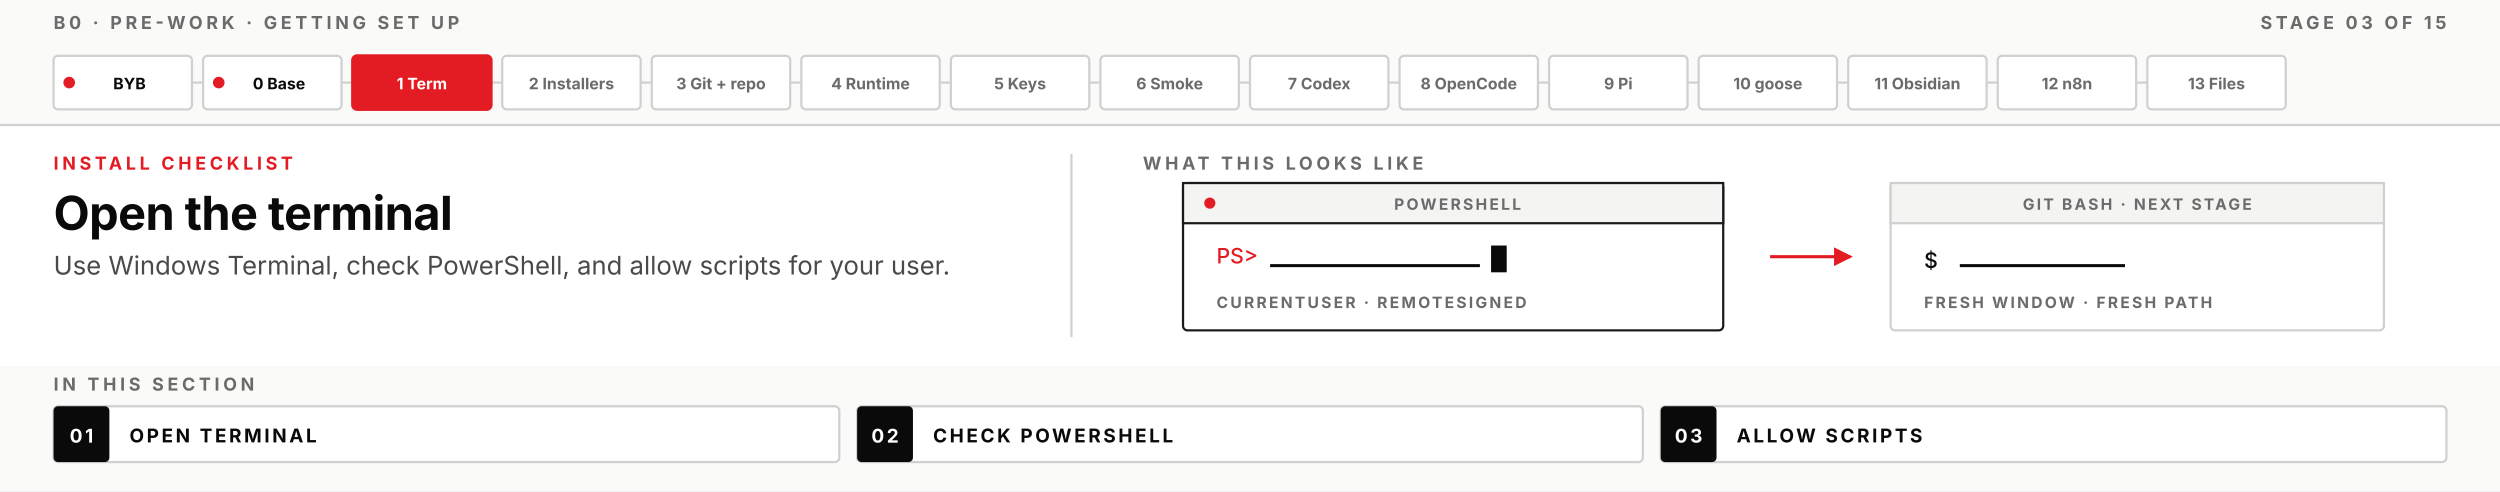
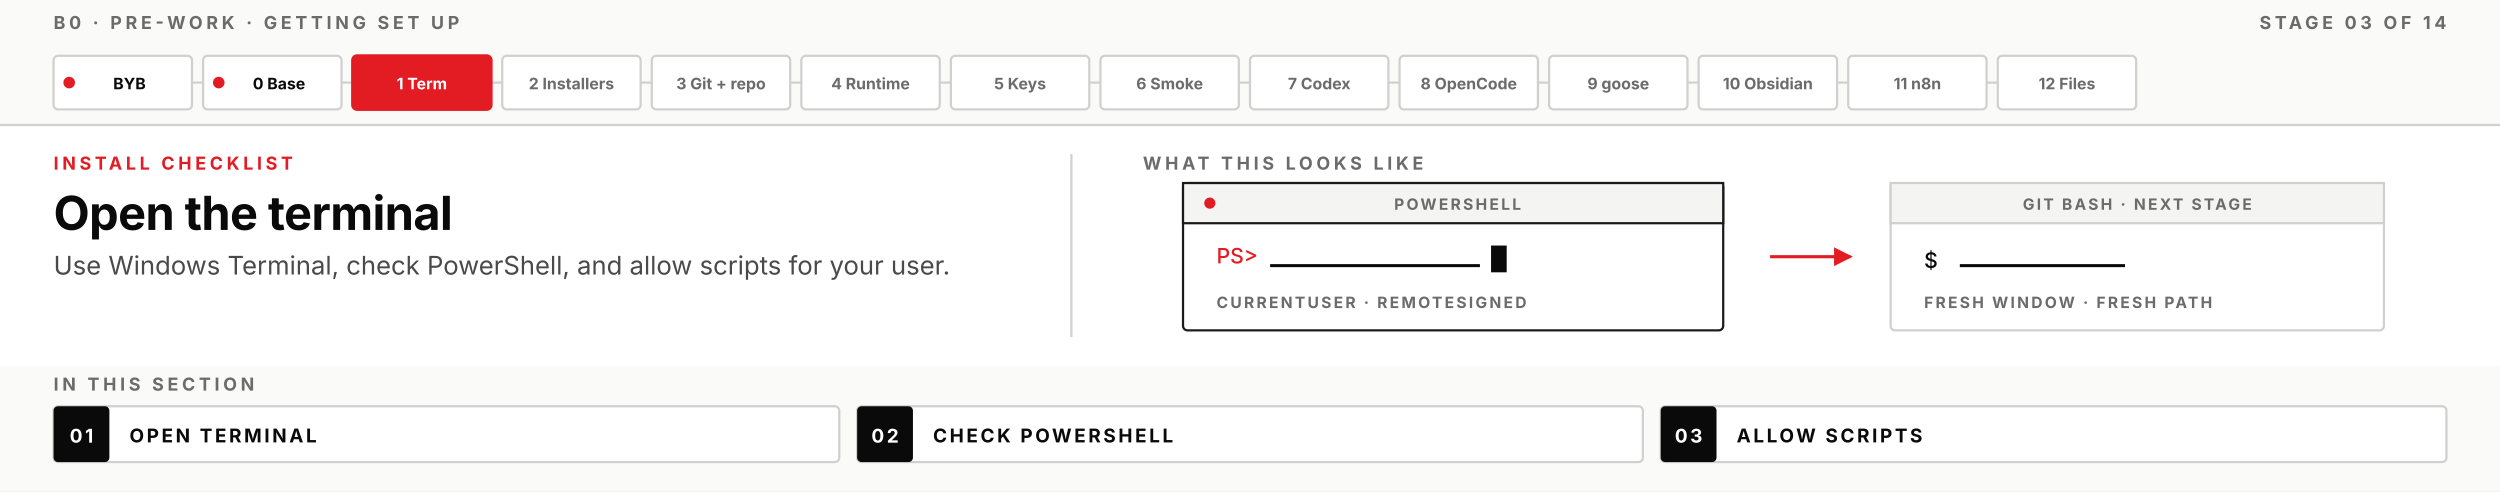
<svg xmlns="http://www.w3.org/2000/svg" viewBox="0 0 1120 220" role="img" aria-labelledby="title-install-pre-work-1-terminal-and-powershell">
  <defs>
    <marker id="arrow" viewBox="0 0 8 8" refX="7" refY="4" markerWidth="6" markerHeight="6" orient="auto-start-reverse">
      <path d="M0 0 8 4 0 8Z" fill="#0A0A0A" />
    </marker>
    <marker id="arrow-red" viewBox="0 0 8 8" refX="7" refY="4" markerWidth="6" markerHeight="6" orient="auto-start-reverse">
      <path d="M0 0 8 4 0 8Z" fill="#E31C23" />
    </marker>
    <style>
      text { font-family: system-ui, "Inter", "Helvetica Neue", Arial, sans-serif; fill: #0A0A0A; }
      .micro { font-size: 8px; font-weight: 650; letter-spacing: 1.65px; }
      .tiny { font-size: 7px; font-weight: 650; letter-spacing: 1px; }
      .railtext { font-size: 7.1px; font-weight: 650; }
      .title { font-size: 21px; font-weight: 680; letter-spacing: -0.25px; }
      .purpose { font-size: 11.5px; font-weight: 430; fill: #4A4A4A; }
      .caption { font-size: 8.5px; font-weight: 650; letter-spacing: 1.15px; }
      .body { font-size: 9.5px; font-weight: 520; }
      .muted { fill: #6B6B6B; }
      .white { fill: #FFFFFF; }
      .red { fill: #E31C23; }
      .gold { fill: #A58650; }
      .line { fill: none; stroke: #0A0A0A; stroke-width: 1.35; vector-effect: non-scaling-stroke; }
      .hair { fill: none; stroke: #D0D0D0; stroke-width: 1; vector-effect: non-scaling-stroke; }
      .redline { fill: none; stroke: #E31C23; stroke-width: 1.4; vector-effect: non-scaling-stroke; }
      .goldline { fill: none; stroke: #A58650; stroke-width: 1.35; vector-effect: non-scaling-stroke; }
      .dash { stroke-dasharray: 5 4; }
    </style>
  </defs>
  <rect width="1120" height="220" fill="#FFFFFF" />
  <rect x="0" y="0" width="1120" height="56" fill="#FAFAF8" />
  <text x="24" y="13" class="micro muted">B0 · PRE-WORK · GETTING SET UP</text>
-   <text x="1096" y="13" class="micro muted" text-anchor="end">STAGE 03 OF 15</text>
-   <path d="M55 37H993" class="hair" />
+   <text x="1096" y="13" class="micro muted" text-anchor="end">STAGE 03 OF 14</text>
+   <path d="M55 37H926" class="hair" />
  <rect x="24" y="25" width="62" height="24" rx="2" fill="#FFFFFF" stroke="#D0D0D0" stroke-width="1" />
  <circle cx="31" cy="37" r="2.6" fill="#E31C23" />
  <text x="58" y="40" class="railtext" text-anchor="middle">BYB</text>
  <rect x="91" y="25" width="62" height="24" rx="2" fill="#FFFFFF" stroke="#D0D0D0" stroke-width="1" />
  <circle cx="98" cy="37" r="2.6" fill="#E31C23" />
  <text x="125" y="40" class="railtext" text-anchor="middle">0 Base</text>
  <rect x="158" y="25" width="62" height="24" rx="2" fill="#E31C23" stroke="#E31C23" stroke-width="1.4" />
  <text x="189" y="40" class="railtext white" text-anchor="middle">1 Term</text>
  <rect x="225" y="25" width="62" height="24" rx="2" fill="#FFFFFF" stroke="#D0D0D0" stroke-width="1" />
  <text x="256" y="40" class="railtext muted" text-anchor="middle">2 Installers</text>
  <rect x="292" y="25" width="62" height="24" rx="2" fill="#FFFFFF" stroke="#D0D0D0" stroke-width="1" />
  <text x="323" y="40" class="railtext muted" text-anchor="middle">3 Git + repo</text>
  <rect x="359" y="25" width="62" height="24" rx="2" fill="#FFFFFF" stroke="#D0D0D0" stroke-width="1" />
  <text x="390" y="40" class="railtext muted" text-anchor="middle">4 Runtime</text>
  <rect x="426" y="25" width="62" height="24" rx="2" fill="#FFFFFF" stroke="#D0D0D0" stroke-width="1" />
  <text x="457" y="40" class="railtext muted" text-anchor="middle">5 Keys</text>
  <rect x="493" y="25" width="62" height="24" rx="2" fill="#FFFFFF" stroke="#D0D0D0" stroke-width="1" />
  <text x="524" y="40" class="railtext muted" text-anchor="middle">6 Smoke</text>
  <rect x="560" y="25" width="62" height="24" rx="2" fill="#FFFFFF" stroke="#D0D0D0" stroke-width="1" />
  <text x="591" y="40" class="railtext muted" text-anchor="middle">7 Codex</text>
  <rect x="627" y="25" width="62" height="24" rx="2" fill="#FFFFFF" stroke="#D0D0D0" stroke-width="1" />
  <text x="658" y="40" class="railtext muted" text-anchor="middle">8 OpenCode</text>
  <rect x="694" y="25" width="62" height="24" rx="2" fill="#FFFFFF" stroke="#D0D0D0" stroke-width="1" />
-   <text x="725" y="40" class="railtext muted" text-anchor="middle">9 Pi</text>
+   <text x="725" y="40" class="railtext muted" text-anchor="middle">9 goose</text>
  <rect x="761" y="25" width="62" height="24" rx="2" fill="#FFFFFF" stroke="#D0D0D0" stroke-width="1" />
-   <text x="792" y="40" class="railtext muted" text-anchor="middle">10 goose</text>
+   <text x="792" y="40" class="railtext muted" text-anchor="middle">10 Obsidian</text>
  <rect x="828" y="25" width="62" height="24" rx="2" fill="#FFFFFF" stroke="#D0D0D0" stroke-width="1" />
-   <text x="859" y="40" class="railtext muted" text-anchor="middle">11 Obsidian</text>
+   <text x="859" y="40" class="railtext muted" text-anchor="middle">11 n8n</text>
  <rect x="895" y="25" width="62" height="24" rx="2" fill="#FFFFFF" stroke="#D0D0D0" stroke-width="1" />
-   <text x="926" y="40" class="railtext muted" text-anchor="middle">12 n8n</text>
-   <rect x="962" y="25" width="62" height="24" rx="2" fill="#FFFFFF" stroke="#D0D0D0" stroke-width="1" />
-   <text x="993" y="40" class="railtext muted" text-anchor="middle">13 Files</text>
+   <text x="926" y="40" class="railtext muted" text-anchor="middle">12 Files</text>
  <path d="M0 56H1120" class="hair" />
  <text x="24" y="76" class="micro red">INSTALL CHECKLIST</text>
  <text x="24" y="103" class="title">Open the terminal</text>
  <text x="24" y="123" class="purpose">Use Windows Terminal, check PowerShell, and allow scripts for your user.</text>
  <path d="M480 69V151" class="hair" />
  <text x="512" y="76" class="micro muted">WHAT THIS LOOKS LIKE</text>
  <g aria-label="PowerShell and Bash terminal panes">
    <rect x="530" y="82" width="242" height="66" rx="2" fill="#FFFFFF" stroke="#1A1A1A" />
    <rect x="530" y="82" width="242" height="18" fill="#F4F4F2" stroke="#1A1A1A" />
    <circle cx="542" cy="91" r="2.5" fill="#E31C23" />
    <text x="653" y="94" class="tiny muted" text-anchor="middle">POWERSHELL</text>
    <text x="545" y="118" class="body red">PS&gt;</text>
    <path d="M569 119H663" class="line" />
    <rect x="668" y="110" width="7" height="12" fill="#0A0A0A" />
    <text x="545" y="138" class="tiny muted">CURRENTUSER · REMOTESIGNED</text>
    <path d="M793 115H829" class="redline" marker-end="url(#arrow-red)" />
    <rect x="847" y="82" width="221" height="66" rx="2" fill="#FFFFFF" stroke="#D0D0D0" />
    <rect x="847" y="82" width="221" height="18" fill="#F4F4F2" stroke="#D0D0D0" />
    <text x="957.5" y="94" class="tiny muted" text-anchor="middle">GIT BASH · NEXT STAGE</text>
    <text x="862" y="120" class="body">$</text>
    <path d="M878 119H952" class="line" />
    <text x="862" y="138" class="tiny muted">FRESH WINDOW · FRESH PATH</text>
  </g>
  <rect x="0" y="164" width="1120" height="56" fill="#FAFAF8" />
  <text x="24" y="175" class="micro muted">IN THIS SECTION</text>
  <rect x="24.00" y="182" width="352.00" height="25" rx="2" fill="#FFFFFF" stroke="#D0D0D0" />
  <rect x="24.00" y="182" width="25" height="25" rx="2" fill="#0A0A0A" />
  <text x="36.50" y="198.3" class="caption white" text-anchor="middle">01</text>
  <text x="58.00" y="198.2" class="caption">OPEN TERMINAL</text>
  <rect x="384.00" y="182" width="352.00" height="25" rx="2" fill="#FFFFFF" stroke="#D0D0D0" />
  <rect x="384.00" y="182" width="25" height="25" rx="2" fill="#0A0A0A" />
  <text x="396.50" y="198.3" class="caption white" text-anchor="middle">02</text>
  <text x="418.00" y="198.2" class="caption">CHECK POWERSHELL</text>
  <rect x="744.00" y="182" width="352.00" height="25" rx="2" fill="#FFFFFF" stroke="#D0D0D0" />
  <rect x="744.00" y="182" width="25" height="25" rx="2" fill="#0A0A0A" />
  <text x="756.50" y="198.3" class="caption white" text-anchor="middle">03</text>
  <text x="778.00" y="198.2" class="caption">ALLOW SCRIPTS</text>
</svg>
